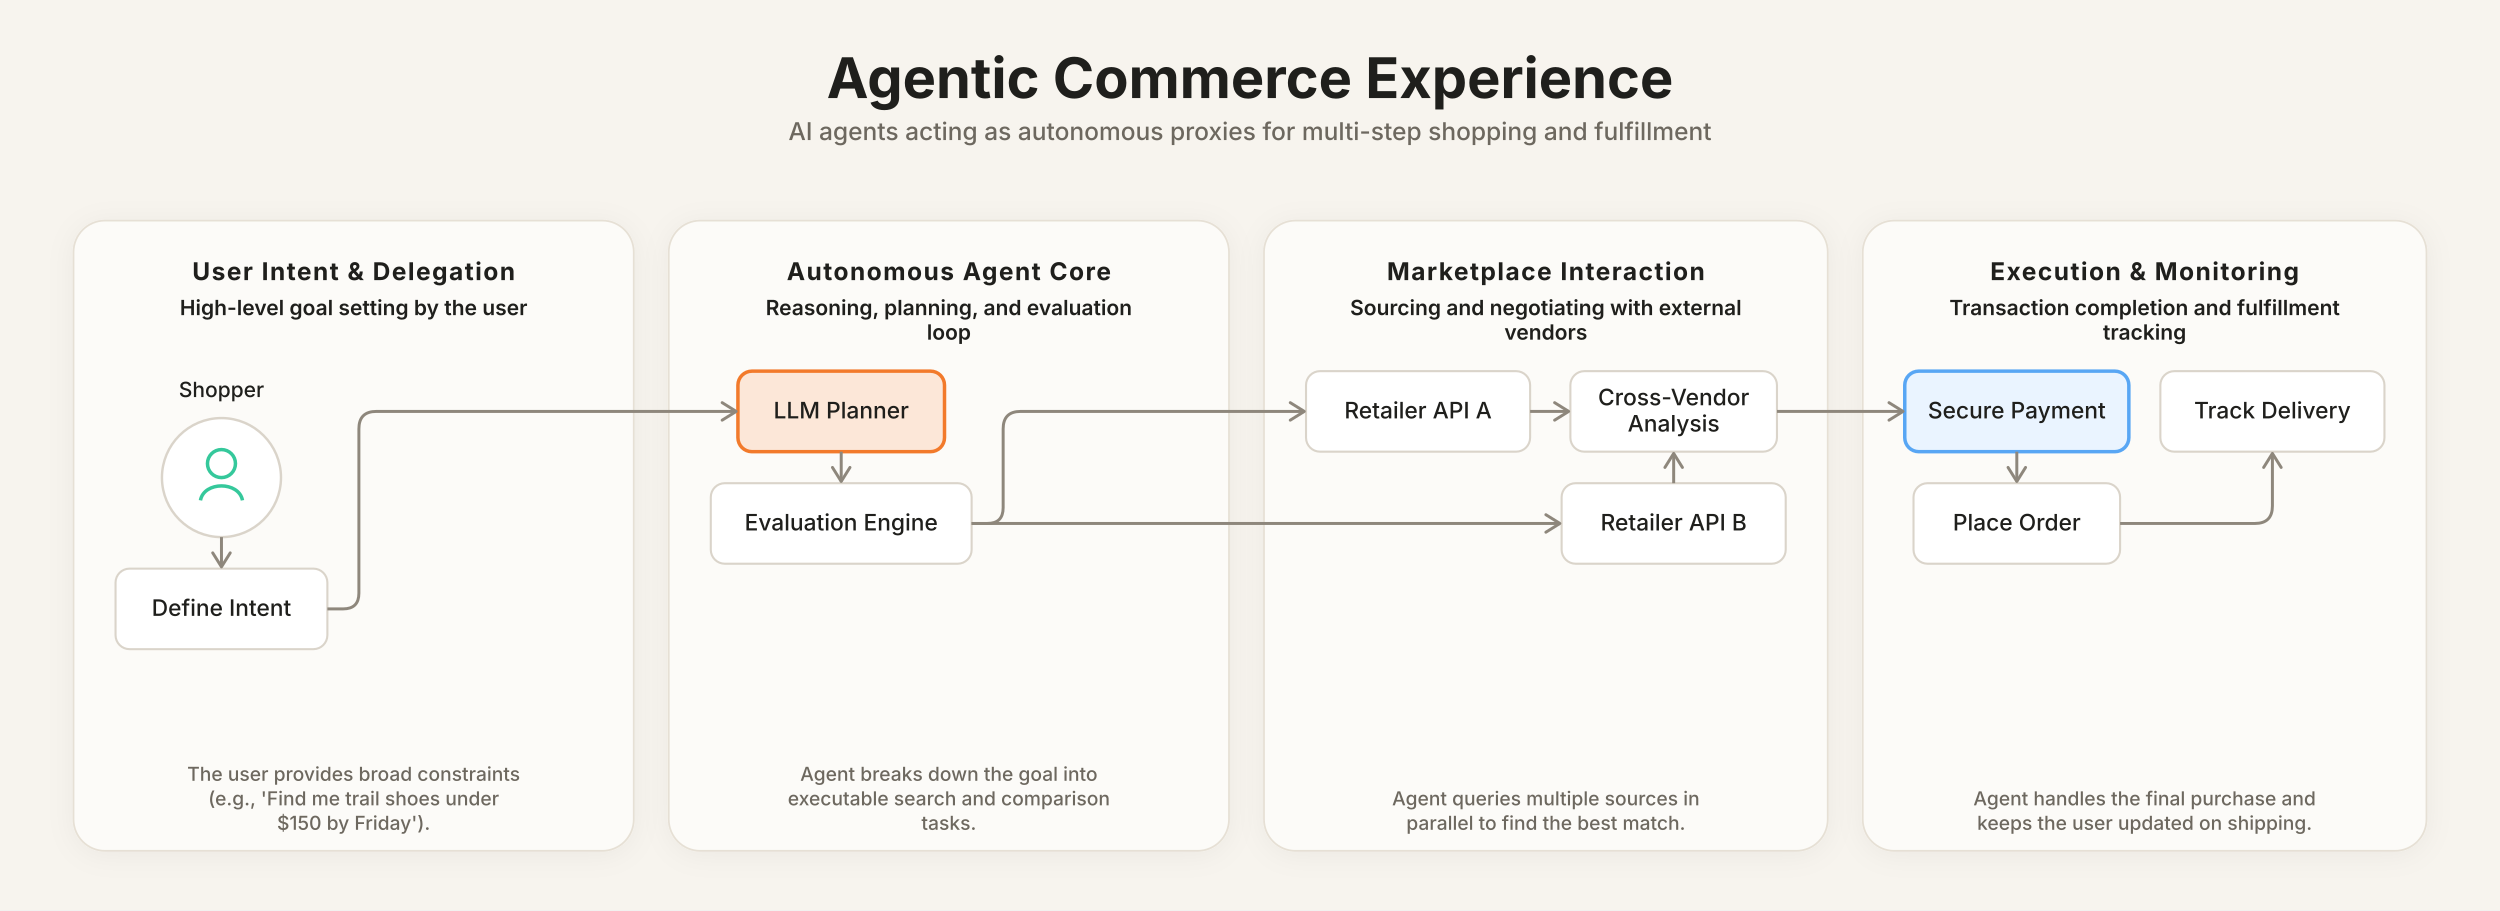
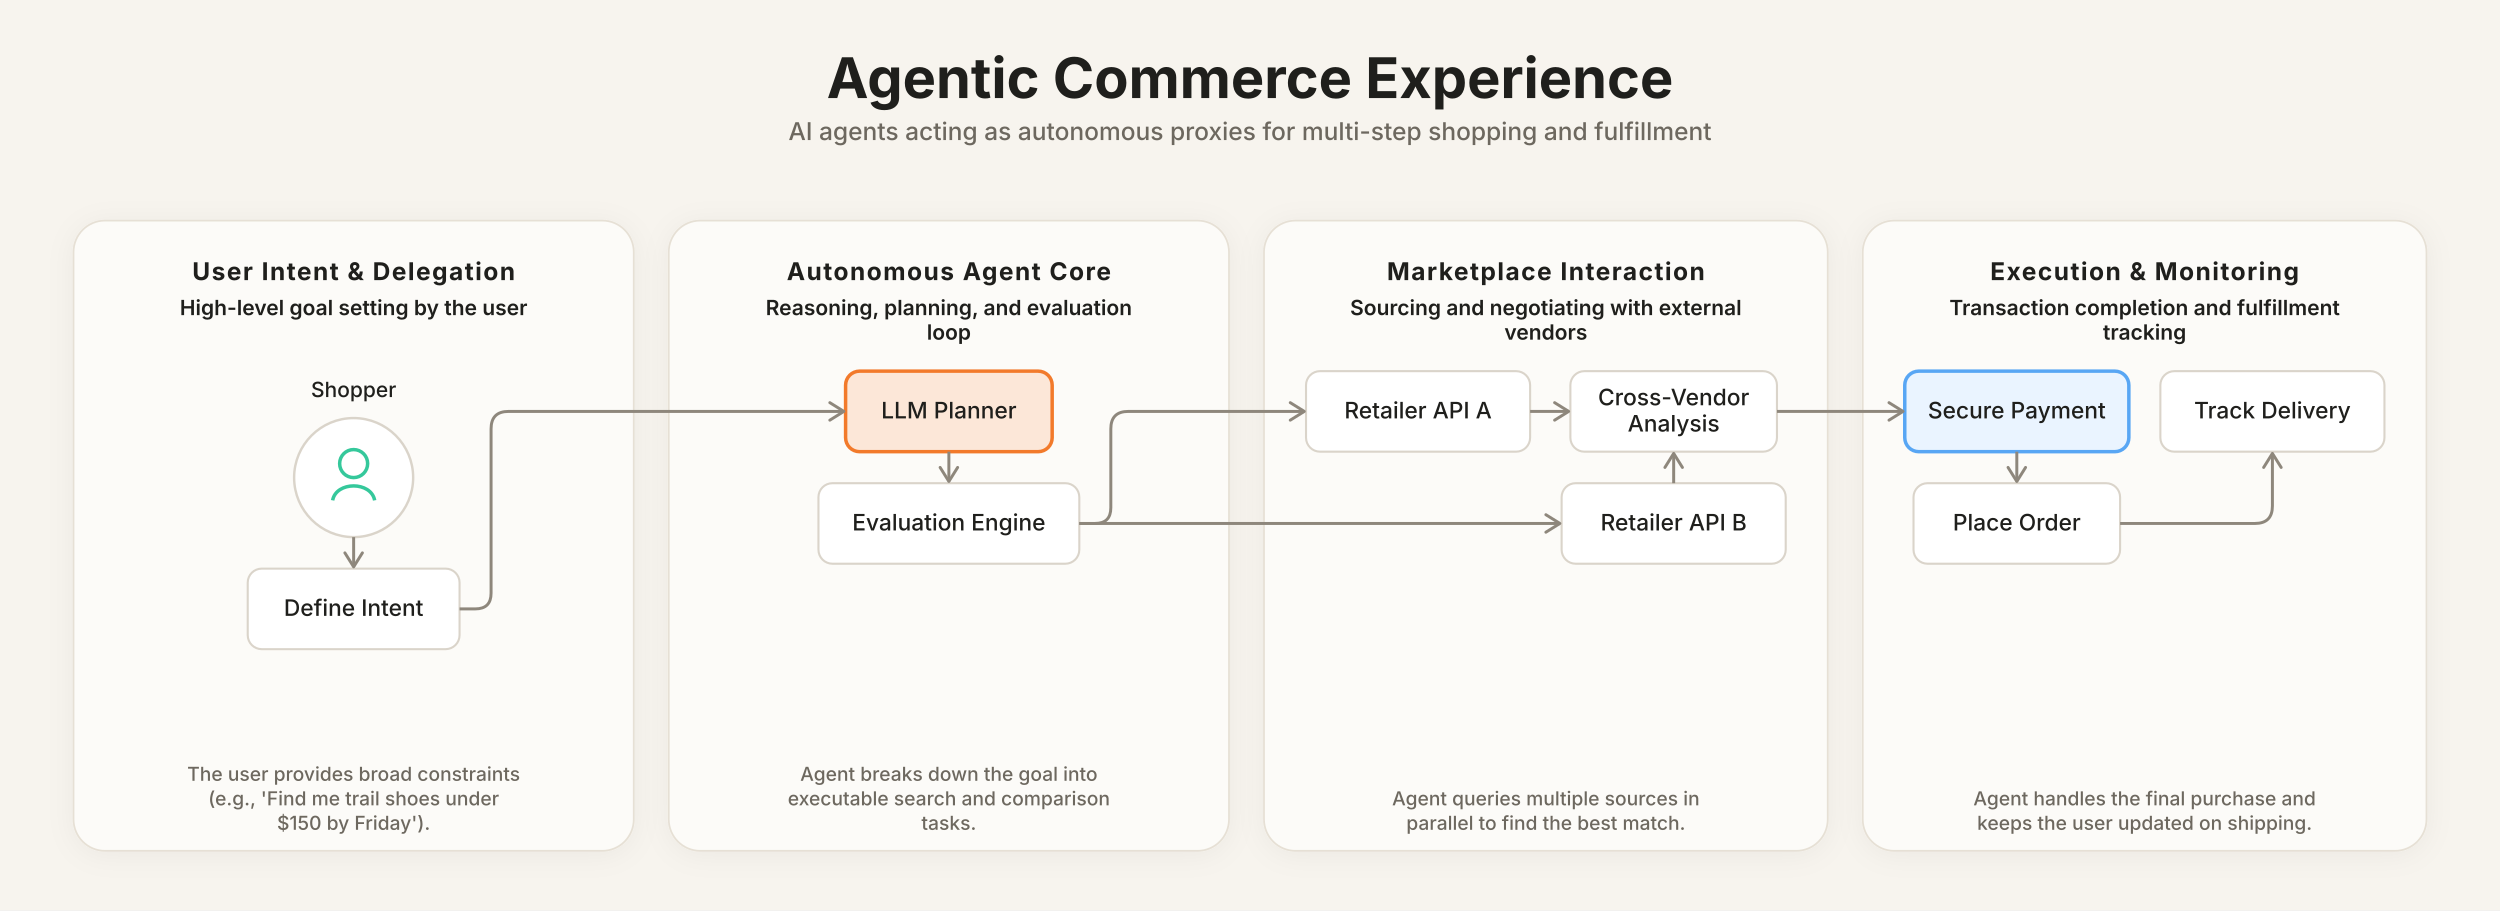
<svg xmlns="http://www.w3.org/2000/svg" width="1428" height="520" viewBox="0 0 1428 520" role="img" aria-label="Agentic Commerce Experience">
  <defs>
    <filter id="panelShadow" x="-10%" y="-10%" width="120%" height="140%">
      <feDropShadow dx="0" dy="2" stdDeviation="8" flood-color="rgba(0,0,0,0.05)" />
    </filter>
    <marker id="arrow" viewBox="0 0 11 12" markerWidth="11" markerHeight="12" refX="9.5" refY="6" orient="auto" markerUnits="userSpaceOnUse" overflow="visible">
      <path d="M 1.5 1.0 L 9.5 6 L 1.5 11.0" fill="none" stroke="#8E877C" stroke-width="1.7" stroke-linecap="round" stroke-linejoin="round" />
    </marker>
  </defs>
  <rect width="1428" height="520" fill="#F7F4EE" />
  <text x="714.0" y="56" text-anchor="middle" font-family="Inter, ui-sans-serif, system-ui, sans-serif" font-size="32" font-weight="700" fill="#1F1F1C">Agentic Commerce Experience</text>
  <text x="714.0" y="80" text-anchor="middle" font-family="Inter, ui-sans-serif, system-ui, sans-serif" font-size="14" font-weight="500" fill="#6D685F">AI agents acting as autonomous proxies for multi-step shopping and fulfillment</text>
  <rect x="42.0" y="126.0" width="320.0" height="360.0" rx="18" fill="#FCFBF8" stroke="#E6E0D5" filter="url(#panelShadow)" />
  <text x="202.0" y="160.0" text-anchor="middle" font-family="Inter, ui-sans-serif, system-ui, sans-serif" font-size="14" font-weight="700" letter-spacing="0.06em" fill="#1F1F1C">User Intent &amp; Delegation</text>
  <text x="202.0" y="180.0" text-anchor="middle" font-family="Inter, ui-sans-serif, system-ui, sans-serif" font-size="12" font-weight="600" fill="#1F1F1C">High-level goal setting by the user</text>
  <text x="202.0" y="446.0" text-anchor="middle" font-family="Inter, ui-sans-serif, system-ui, sans-serif" font-size="11" font-weight="500" fill="#6D685F">The user provides broad constraints</text>
  <text x="202.0" y="460.0" text-anchor="middle" font-family="Inter, ui-sans-serif, system-ui, sans-serif" font-size="11" font-weight="500" fill="#6D685F">(e.g., 'Find me trail shoes under</text>
  <text x="202.0" y="474.0" text-anchor="middle" font-family="Inter, ui-sans-serif, system-ui, sans-serif" font-size="11" font-weight="500" fill="#6D685F">$150 by Friday').</text>
  <rect x="382.0" y="126.0" width="320.0" height="360.0" rx="18" fill="#FCFBF8" stroke="#E6E0D5" filter="url(#panelShadow)" />
  <text x="542.0" y="160.0" text-anchor="middle" font-family="Inter, ui-sans-serif, system-ui, sans-serif" font-size="14" font-weight="700" letter-spacing="0.06em" fill="#1F1F1C">Autonomous Agent Core</text>
  <text x="542.0" y="180.0" text-anchor="middle" font-family="Inter, ui-sans-serif, system-ui, sans-serif" font-size="12" font-weight="600" fill="#1F1F1C">Reasoning, planning, and evaluation</text>
  <text x="542.0" y="194.0" text-anchor="middle" font-family="Inter, ui-sans-serif, system-ui, sans-serif" font-size="12" font-weight="600" fill="#1F1F1C">loop</text>
  <text x="542.0" y="446.0" text-anchor="middle" font-family="Inter, ui-sans-serif, system-ui, sans-serif" font-size="11" font-weight="500" fill="#6D685F">Agent breaks down the goal into</text>
  <text x="542.0" y="460.0" text-anchor="middle" font-family="Inter, ui-sans-serif, system-ui, sans-serif" font-size="11" font-weight="500" fill="#6D685F">executable search and comparison</text>
  <text x="542.0" y="474.0" text-anchor="middle" font-family="Inter, ui-sans-serif, system-ui, sans-serif" font-size="11" font-weight="500" fill="#6D685F">tasks.</text>
  <rect x="722.0" y="126.0" width="322.0" height="360.0" rx="18" fill="#FCFBF8" stroke="#E6E0D5" filter="url(#panelShadow)" />
  <text x="883.0" y="160.0" text-anchor="middle" font-family="Inter, ui-sans-serif, system-ui, sans-serif" font-size="14" font-weight="700" letter-spacing="0.06em" fill="#1F1F1C">Marketplace Interaction</text>
  <text x="883.0" y="180.0" text-anchor="middle" font-family="Inter, ui-sans-serif, system-ui, sans-serif" font-size="12" font-weight="600" fill="#1F1F1C">Sourcing and negotiating with external</text>
  <text x="883.0" y="194.0" text-anchor="middle" font-family="Inter, ui-sans-serif, system-ui, sans-serif" font-size="12" font-weight="600" fill="#1F1F1C">vendors</text>
  <text x="883.0" y="460.0" text-anchor="middle" font-family="Inter, ui-sans-serif, system-ui, sans-serif" font-size="11" font-weight="500" fill="#6D685F">Agent queries multiple sources in</text>
  <text x="883.0" y="474.0" text-anchor="middle" font-family="Inter, ui-sans-serif, system-ui, sans-serif" font-size="11" font-weight="500" fill="#6D685F">parallel to find the best match.</text>
  <rect x="1064.0" y="126.0" width="322.0" height="360.0" rx="18" fill="#FCFBF8" stroke="#E6E0D5" filter="url(#panelShadow)" />
  <text x="1225.0" y="160.0" text-anchor="middle" font-family="Inter, ui-sans-serif, system-ui, sans-serif" font-size="14" font-weight="700" letter-spacing="0.06em" fill="#1F1F1C">Execution &amp; Monitoring</text>
  <text x="1225.0" y="180.0" text-anchor="middle" font-family="Inter, ui-sans-serif, system-ui, sans-serif" font-size="12" font-weight="600" fill="#1F1F1C">Transaction completion and fulfillment</text>
  <text x="1225.0" y="194.0" text-anchor="middle" font-family="Inter, ui-sans-serif, system-ui, sans-serif" font-size="12" font-weight="600" fill="#1F1F1C">tracking</text>
  <text x="1225.0" y="460.0" text-anchor="middle" font-family="Inter, ui-sans-serif, system-ui, sans-serif" font-size="11" font-weight="500" fill="#6D685F">Agent handles the final purchase and</text>
  <text x="1225.0" y="474.0" text-anchor="middle" font-family="Inter, ui-sans-serif, system-ui, sans-serif" font-size="11" font-weight="500" fill="#6D685F">keeps the user updated on shipping.</text>
-   <rect x="421.5" y="212.0" width="118.0" height="46.0" rx="8" fill="#FCE7D8" stroke="#F27A2B" stroke-width="2" />
-   <text x="480.5" y="239.0" text-anchor="middle" font-family="Inter, ui-sans-serif, system-ui, sans-serif" font-size="13" font-weight="500" fill="#1F1F1C">LLM Planner</text>
+   <rect x="483.0" y="212.0" width="118.0" height="46.0" rx="8" fill="#FCE7D8" stroke="#F27A2B" stroke-width="2" />
+   <text x="542.0" y="239.0" text-anchor="middle" font-family="Inter, ui-sans-serif, system-ui, sans-serif" font-size="13" font-weight="500" fill="#1F1F1C">LLM Planner</text>
  <rect x="746.0" y="212.0" width="128.0" height="46.0" rx="8" fill="#FFFFFF" stroke="#DAD4CA" stroke-width="1.2" />
  <text x="810.0" y="239.0" text-anchor="middle" font-family="Inter, ui-sans-serif, system-ui, sans-serif" font-size="13" font-weight="500" fill="#1F1F1C">Retailer API A</text>
  <rect x="897.0" y="212.0" width="118.0" height="46.0" rx="8" fill="#FFFFFF" stroke="#DAD4CA" stroke-width="1.2" />
  <text x="956.0" y="231.5" text-anchor="middle" font-family="Inter, ui-sans-serif, system-ui, sans-serif" font-size="13" font-weight="500" fill="#1F1F1C">Cross-Vendor</text>
  <text x="956.0" y="246.5" text-anchor="middle" font-family="Inter, ui-sans-serif, system-ui, sans-serif" font-size="13" font-weight="500" fill="#1F1F1C">Analysis</text>
  <rect x="1088.0" y="212.0" width="128.0" height="46.0" rx="8" fill="#EAF4FF" stroke="#58A6F4" stroke-width="2" />
  <text x="1152.0" y="239.0" text-anchor="middle" font-family="Inter, ui-sans-serif, system-ui, sans-serif" font-size="13" font-weight="500" fill="#1F1F1C">Secure Payment</text>
  <rect x="1234.0" y="212.0" width="128.0" height="46.0" rx="8" fill="#FFFFFF" stroke="#DAD4CA" stroke-width="1.2" />
  <text x="1298.0" y="239.0" text-anchor="middle" font-family="Inter, ui-sans-serif, system-ui, sans-serif" font-size="13" font-weight="500" fill="#1F1F1C">Track Delivery</text>
-   <circle cx="126.5" cy="272.8" r="34.0" fill="#FFFFFF" stroke="#DAD4CA" stroke-width="1.4" />
-   <circle cx="126.5" cy="264.8" r="8" fill="none" stroke="#35C89B" stroke-width="2" />
-   <path d="M 114.5 285.8 C 116.5 274.8, 136.5 274.8, 138.5 285.8" fill="none" stroke="#35C89B" stroke-width="2" />
-   <text x="126.5" y="226.8" text-anchor="middle" font-family="Inter, ui-sans-serif, system-ui, sans-serif" font-size="12" font-weight="500" fill="#1F1F1C">Shopper</text>
-   <rect x="406.0" y="276.0" width="149.0" height="46.0" rx="8" fill="#FFFFFF" stroke="#DAD4CA" stroke-width="1.2" />
-   <text x="480.5" y="303.0" text-anchor="middle" font-family="Inter, ui-sans-serif, system-ui, sans-serif" font-size="13" font-weight="500" fill="#1F1F1C">Evaluation Engine</text>
+   <circle cx="202.0" cy="272.8" r="34.0" fill="#FFFFFF" stroke="#DAD4CA" stroke-width="1.4" />
+   <circle cx="202.0" cy="264.8" r="8" fill="none" stroke="#35C89B" stroke-width="2" />
+   <path d="M 190.0 285.8 C 192.0 274.8, 212.0 274.8, 214.0 285.8" fill="none" stroke="#35C89B" stroke-width="2" />
+   <text x="202.0" y="226.8" text-anchor="middle" font-family="Inter, ui-sans-serif, system-ui, sans-serif" font-size="12" font-weight="500" fill="#1F1F1C">Shopper</text>
+   <rect x="467.5" y="276.0" width="149.0" height="46.0" rx="8" fill="#FFFFFF" stroke="#DAD4CA" stroke-width="1.2" />
+   <text x="542.0" y="303.0" text-anchor="middle" font-family="Inter, ui-sans-serif, system-ui, sans-serif" font-size="13" font-weight="500" fill="#1F1F1C">Evaluation Engine</text>
  <rect x="892.0" y="276.0" width="128.0" height="46.0" rx="8" fill="#FFFFFF" stroke="#DAD4CA" stroke-width="1.2" />
  <text x="956.0" y="303.0" text-anchor="middle" font-family="Inter, ui-sans-serif, system-ui, sans-serif" font-size="13" font-weight="500" fill="#1F1F1C">Retailer API B</text>
  <rect x="1093.0" y="276.0" width="118.0" height="46.0" rx="8" fill="#FFFFFF" stroke="#DAD4CA" stroke-width="1.2" />
  <text x="1152.0" y="303.0" text-anchor="middle" font-family="Inter, ui-sans-serif, system-ui, sans-serif" font-size="13" font-weight="500" fill="#1F1F1C">Place Order</text>
-   <rect x="66.0" y="324.8" width="121.0" height="46.0" rx="8" fill="#FFFFFF" stroke="#DAD4CA" stroke-width="1.2" />
-   <text x="126.5" y="351.8" text-anchor="middle" font-family="Inter, ui-sans-serif, system-ui, sans-serif" font-size="13" font-weight="500" fill="#1F1F1C">Define Intent</text>
-   <path d="M 126.5 306.8 L 126.5 323.8" fill="none" stroke="#8E877C" stroke-width="1.7" marker-end="url(#arrow)" />
-   <path d="M 187.0 347.8 L 196.0 347.8 Q 205.0 347.8 205.0 338.8 L 205.0 245.0 Q 205.0 235.0 215.0 235.0 L 420.5 235.0" fill="none" stroke="#8E877C" stroke-width="1.7" marker-end="url(#arrow)" />
-   <path d="M 480.5 258.0 L 480.5 275.0" fill="none" stroke="#8E877C" stroke-width="1.7" marker-end="url(#arrow)" />
-   <path d="M 555.0 299.0 L 564.0 299.0 Q 573.0 299.0 573.0 290.0 L 573.0 245.0 Q 573.0 235.0 583.0 235.0 L 745.0 235.0" fill="none" stroke="#8E877C" stroke-width="1.7" marker-end="url(#arrow)" />
-   <path d="M 555.0 299.0 L 891.0 299.0" fill="none" stroke="#8E877C" stroke-width="1.7" marker-end="url(#arrow)" />
+   <rect x="141.5" y="324.8" width="121.0" height="46.0" rx="8" fill="#FFFFFF" stroke="#DAD4CA" stroke-width="1.2" />
+   <text x="202.0" y="351.8" text-anchor="middle" font-family="Inter, ui-sans-serif, system-ui, sans-serif" font-size="13" font-weight="500" fill="#1F1F1C">Define Intent</text>
+   <path d="M 202.0 306.8 L 202.0 323.8" fill="none" stroke="#8E877C" stroke-width="1.7" marker-end="url(#arrow)" />
+   <path d="M 262.5 347.8 L 271.5 347.8 Q 280.5 347.8 280.5 338.8 L 280.5 245.0 Q 280.5 235.0 290.5 235.0 L 482.0 235.0" fill="none" stroke="#8E877C" stroke-width="1.7" marker-end="url(#arrow)" />
+   <path d="M 542.0 258.0 L 542.0 275.0" fill="none" stroke="#8E877C" stroke-width="1.7" marker-end="url(#arrow)" />
+   <path d="M 616.5 299.0 L 625.5 299.0 Q 634.5 299.0 634.5 290.0 L 634.5 245.0 Q 634.5 235.0 644.5 235.0 L 745.0 235.0" fill="none" stroke="#8E877C" stroke-width="1.7" marker-end="url(#arrow)" />
+   <path d="M 616.5 299.0 L 891.0 299.0" fill="none" stroke="#8E877C" stroke-width="1.7" marker-end="url(#arrow)" />
  <path d="M 874.0 235.0 L 896.0 235.0" fill="none" stroke="#8E877C" stroke-width="1.7" marker-end="url(#arrow)" />
  <path d="M 956.0 276.0 L 956.0 259.0" fill="none" stroke="#8E877C" stroke-width="1.7" marker-end="url(#arrow)" />
  <path d="M 1015.0 235.0 L 1087.0 235.0" fill="none" stroke="#8E877C" stroke-width="1.7" marker-end="url(#arrow)" />
  <path d="M 1152.0 258.0 L 1152.0 275.0" fill="none" stroke="#8E877C" stroke-width="1.7" marker-end="url(#arrow)" />
  <path d="M 1211.0 299.0 L 1288.0 299.0 Q 1298.0 299.0 1298.0 289.0 L 1298.0 259.0" fill="none" stroke="#8E877C" stroke-width="1.7" marker-end="url(#arrow)" />
</svg>
